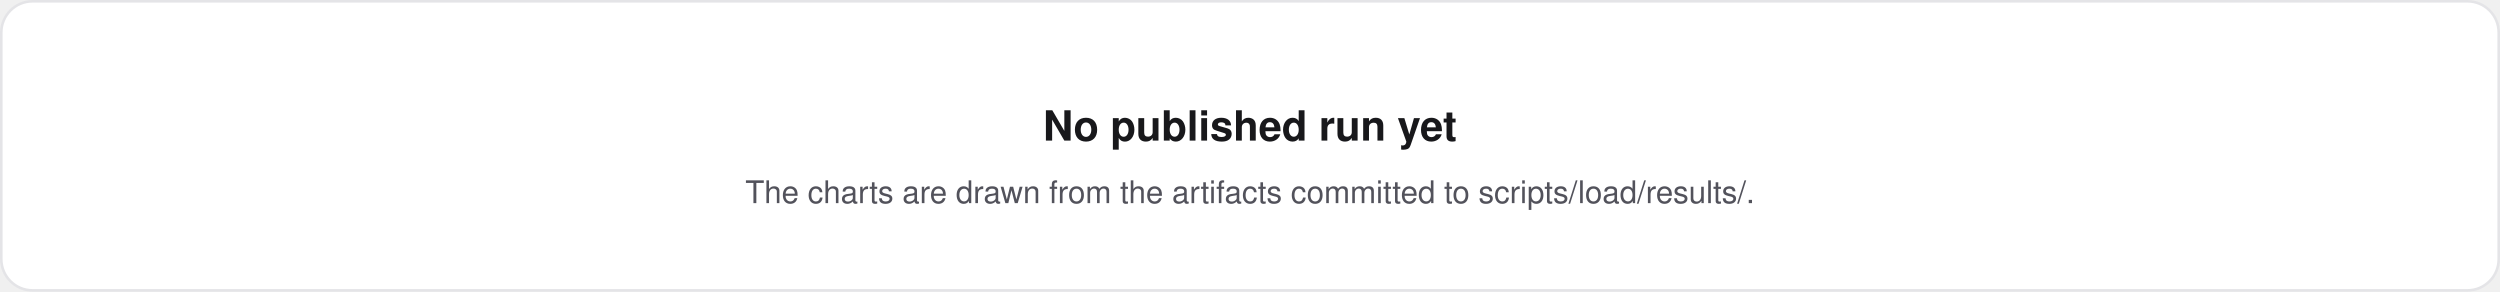
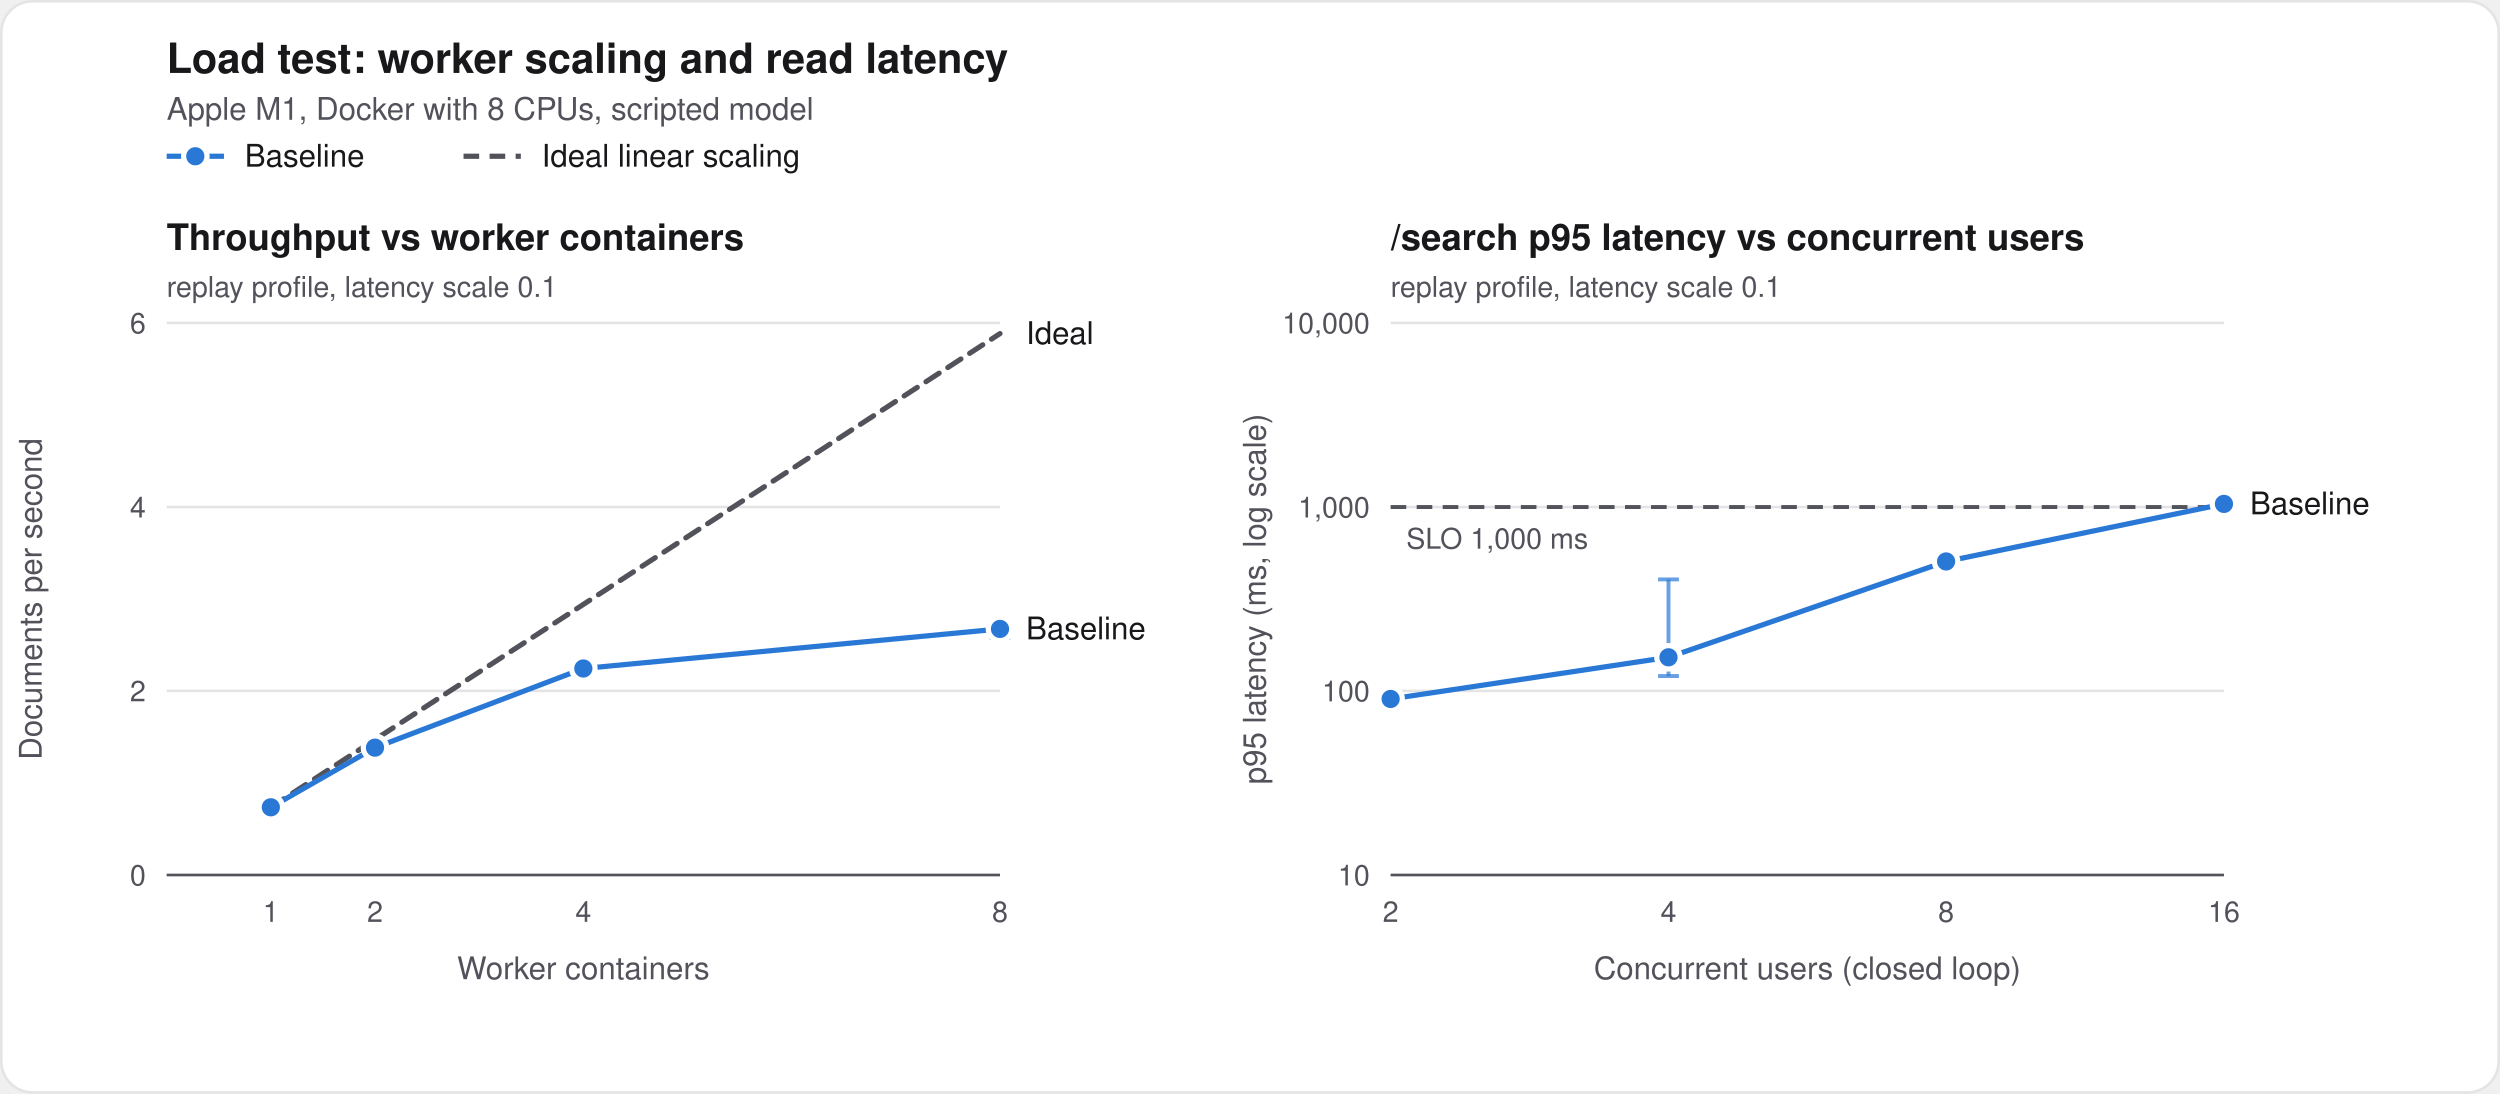
- <svg xmlns="http://www.w3.org/2000/svg" width="960" height="112" viewBox="0 0 960 112" font-family="-apple-system, BlinkMacSystemFont, 'Segoe UI', Helvetica, Arial, sans-serif" role="img" aria-labelledby="title desc">
-   <rect x="0.5" y="0.5" width="959" height="111" rx="12" fill="#ffffff" stroke="#e4e4e7" />
-   <text x="480.0" y="54.0" fill="#18181b" font-size="16" font-weight="600" text-anchor="middle">No published run yet</text>
-   <text x="480.0" y="78.0" fill="#52525b" font-size="12" font-weight="400" text-anchor="middle">The charts are drawn from the artifacts committed to scripts/load/results/.</text>
+ <svg xmlns="http://www.w3.org/2000/svg" width="960" height="420" viewBox="0 0 960 420" font-family="-apple-system, BlinkMacSystemFont, 'Segoe UI', Helvetica, Arial, sans-serif" role="img" aria-labelledby="title desc">
+   <rect x="0.5" y="0.5" width="959" height="419" rx="12" fill="#ffffff" stroke="#e4e4e7" />
+   <text x="64.0" y="28.0" fill="#18181b" font-size="16" font-weight="600" text-anchor="start">Load test: worker scaling and read latency</text>
+   <text x="64.0" y="46.0" fill="#52525b" font-size="12" font-weight="400" text-anchor="start">Apple M1, Docker with 8 CPUs, scripted model</text>
+   <line x1="64.0" y1="60.0" x2="86.0" y2="60.0" stroke="#2a78d6" stroke-width="2" />
+   <circle cx="75.0" cy="60.0" r="4.5" fill="#2a78d6" stroke="#ffffff" stroke-width="2" />
+   <text x="94.0" y="64.0" fill="#18181b" font-size="12" font-weight="400" text-anchor="start">Baseline</text>
+   <line x1="178.0" y1="60.0" x2="200.0" y2="60.0" stroke="#52525b" stroke-width="2" stroke-dasharray="6 4" />
+   <text x="208.0" y="64.0" fill="#18181b" font-size="12" font-weight="400" text-anchor="start">Ideal linear scaling</text>
+   <text x="64.0" y="96.0" fill="#18181b" font-size="14" font-weight="600" text-anchor="start">Throughput vs worker containers</text>
+   <text x="64.0" y="114.0" fill="#52525b" font-size="11" font-weight="400" text-anchor="start">replay profile, latency scale 0.1</text>
+   <line x1="64.0" y1="336.0" x2="384.0" y2="336.0" stroke="#e4e4e7" stroke-width="1" />
+   <text x="56.0" y="340.0" fill="#52525b" font-size="11" font-weight="400" text-anchor="end">0</text>
+   <line x1="64.0" y1="265.3" x2="384.0" y2="265.3" stroke="#e4e4e7" stroke-width="1" />
+   <text x="56.0" y="269.3" fill="#52525b" font-size="11" font-weight="400" text-anchor="end">2</text>
+   <line x1="64.0" y1="194.7" x2="384.0" y2="194.7" stroke="#e4e4e7" stroke-width="1" />
+   <text x="56.0" y="198.7" fill="#52525b" font-size="11" font-weight="400" text-anchor="end">4</text>
+   <line x1="64.0" y1="124.0" x2="384.0" y2="124.0" stroke="#e4e4e7" stroke-width="1" />
+   <text x="56.0" y="128.0" fill="#52525b" font-size="11" font-weight="400" text-anchor="end">6</text>
+   <line x1="64.0" y1="336.0" x2="384.0" y2="336.0" stroke="#52525b" stroke-width="1" />
+   <text x="104.0" y="354.0" fill="#52525b" font-size="11" font-weight="400" text-anchor="middle">1</text>
+   <text x="144.0" y="354.0" fill="#52525b" font-size="11" font-weight="400" text-anchor="middle">2</text>
+   <text x="224.0" y="354.0" fill="#52525b" font-size="11" font-weight="400" text-anchor="middle">4</text>
+   <text x="384.0" y="354.0" fill="#52525b" font-size="11" font-weight="400" text-anchor="middle">8</text>
+   <text x="224.0" y="376.0" fill="#52525b" font-size="12" font-weight="400" text-anchor="middle">Worker containers</text>
+   <text transform="translate(16.0 230.0) rotate(-90)" fill="#52525b" font-size="12" text-anchor="middle">Documents per second</text>
+   <polyline points="104.0,310.0 144.0,284.0 224.0,232.1 384.0,128.1" fill="none" stroke="#52525b" stroke-width="2" stroke-linejoin="round" stroke-linecap="round" stroke-dasharray="6 4" />
+   <line x1="104.0" y1="309.9" x2="104.0" y2="310.2" stroke="#2a78d6" stroke-width="1.5" stroke-opacity="0.7" />
+   <line x1="100.0" y1="309.9" x2="108.0" y2="309.9" stroke="#2a78d6" stroke-width="1.5" stroke-opacity="0.7" />
+   <line x1="100.0" y1="310.2" x2="108.0" y2="310.2" stroke="#2a78d6" stroke-width="1.5" stroke-opacity="0.7" />
+   <line x1="144.0" y1="286.7" x2="144.0" y2="287.5" stroke="#2a78d6" stroke-width="1.5" stroke-opacity="0.7" />
+   <line x1="140.0" y1="286.7" x2="148.0" y2="286.7" stroke="#2a78d6" stroke-width="1.5" stroke-opacity="0.7" />
+   <line x1="140.0" y1="287.5" x2="148.0" y2="287.5" stroke="#2a78d6" stroke-width="1.5" stroke-opacity="0.7" />
+   <line x1="224.0" y1="256.4" x2="224.0" y2="257.8" stroke="#2a78d6" stroke-width="1.5" stroke-opacity="0.7" />
+   <line x1="220.0" y1="256.4" x2="228.0" y2="256.4" stroke="#2a78d6" stroke-width="1.5" stroke-opacity="0.7" />
+   <line x1="220.0" y1="257.8" x2="228.0" y2="257.8" stroke="#2a78d6" stroke-width="1.5" stroke-opacity="0.7" />
+   <line x1="384.0" y1="239.9" x2="384.0" y2="244.9" stroke="#2a78d6" stroke-width="1.5" stroke-opacity="0.7" />
+   <line x1="380.0" y1="239.9" x2="388.0" y2="239.9" stroke="#2a78d6" stroke-width="1.5" stroke-opacity="0.7" />
+   <line x1="380.0" y1="244.9" x2="388.0" y2="244.9" stroke="#2a78d6" stroke-width="1.5" stroke-opacity="0.7" />
+   <polyline points="104.0,310.0 144.0,287.1 224.0,256.7 384.0,241.5" fill="none" stroke="#2a78d6" stroke-width="2" stroke-linejoin="round" stroke-linecap="round" />
+   <circle cx="104.0" cy="310.0" r="4.5" fill="#2a78d6" stroke="#ffffff" stroke-width="2" />
+   <circle cx="144.0" cy="287.1" r="4.5" fill="#2a78d6" stroke="#ffffff" stroke-width="2" />
+   <circle cx="224.0" cy="256.7" r="4.5" fill="#2a78d6" stroke="#ffffff" stroke-width="2" />
+   <circle cx="384.0" cy="241.5" r="4.5" fill="#2a78d6" stroke="#ffffff" stroke-width="2" />
+   <text x="394.0" y="132.1" fill="#18181b" font-size="12" font-weight="400" text-anchor="start">Ideal</text>
+   <text x="394.0" y="245.5" fill="#18181b" font-size="12" font-weight="400" text-anchor="start">Baseline</text>
+   <text x="534.0" y="96.0" fill="#18181b" font-size="14" font-weight="600" text-anchor="start">/search p95 latency vs concurrent users</text>
+   <text x="534.0" y="114.0" fill="#52525b" font-size="11" font-weight="400" text-anchor="start">replay profile, latency scale 0.1</text>
+   <line x1="534.0" y1="336.0" x2="854.0" y2="336.0" stroke="#e4e4e7" stroke-width="1" />
+   <text x="526.0" y="340.0" fill="#52525b" font-size="11" font-weight="400" text-anchor="end">10</text>
+   <line x1="534.0" y1="265.3" x2="854.0" y2="265.3" stroke="#e4e4e7" stroke-width="1" />
+   <text x="526.0" y="269.3" fill="#52525b" font-size="11" font-weight="400" text-anchor="end">100</text>
+   <line x1="534.0" y1="194.7" x2="854.0" y2="194.7" stroke="#e4e4e7" stroke-width="1" />
+   <text x="526.0" y="198.7" fill="#52525b" font-size="11" font-weight="400" text-anchor="end">1,000</text>
+   <line x1="534.0" y1="124.0" x2="854.0" y2="124.0" stroke="#e4e4e7" stroke-width="1" />
+   <text x="526.0" y="128.0" fill="#52525b" font-size="11" font-weight="400" text-anchor="end">10,000</text>
+   <line x1="534.0" y1="336.0" x2="854.0" y2="336.0" stroke="#52525b" stroke-width="1" />
+   <text x="534.0" y="354.0" fill="#52525b" font-size="11" font-weight="400" text-anchor="middle">2</text>
+   <text x="640.7" y="354.0" fill="#52525b" font-size="11" font-weight="400" text-anchor="middle">4</text>
+   <text x="747.3" y="354.0" fill="#52525b" font-size="11" font-weight="400" text-anchor="middle">8</text>
+   <text x="854.0" y="354.0" fill="#52525b" font-size="11" font-weight="400" text-anchor="middle">16</text>
+   <text x="694.0" y="376.0" fill="#52525b" font-size="12" font-weight="400" text-anchor="middle">Concurrent users (closed loop)</text>
+   <text transform="translate(486.0 230.0) rotate(-90)" fill="#52525b" font-size="12" text-anchor="middle">p95 latency (ms, log scale)</text>
+   <line x1="534.0" y1="194.7" x2="854.0" y2="194.7" stroke="#52525b" stroke-width="1.5" stroke-dasharray="6 4" />
+   <text x="540.0" y="210.7" fill="#52525b" font-size="11" font-weight="400" text-anchor="start">SLO 1,000 ms</text>
+   <line x1="534.0" y1="266.9" x2="534.0" y2="269.2" stroke="#2a78d6" stroke-width="1.5" stroke-opacity="0.7" />
+   <line x1="530.0" y1="266.9" x2="538.0" y2="266.9" stroke="#2a78d6" stroke-width="1.5" stroke-opacity="0.7" />
+   <line x1="530.0" y1="269.2" x2="538.0" y2="269.2" stroke="#2a78d6" stroke-width="1.5" stroke-opacity="0.7" />
+   <line x1="640.7" y1="222.5" x2="640.7" y2="259.6" stroke="#2a78d6" stroke-width="1.5" stroke-opacity="0.7" />
+   <line x1="636.7" y1="222.5" x2="644.7" y2="222.5" stroke="#2a78d6" stroke-width="1.5" stroke-opacity="0.7" />
+   <line x1="636.7" y1="259.6" x2="644.7" y2="259.6" stroke="#2a78d6" stroke-width="1.5" stroke-opacity="0.7" />
+   <line x1="747.3" y1="214.9" x2="747.3" y2="216.0" stroke="#2a78d6" stroke-width="1.5" stroke-opacity="0.7" />
+   <line x1="743.3" y1="214.9" x2="751.3" y2="214.9" stroke="#2a78d6" stroke-width="1.5" stroke-opacity="0.7" />
+   <line x1="743.3" y1="216.0" x2="751.3" y2="216.0" stroke="#2a78d6" stroke-width="1.5" stroke-opacity="0.7" />
+   <line x1="854.0" y1="191.3" x2="854.0" y2="193.6" stroke="#2a78d6" stroke-width="1.5" stroke-opacity="0.7" />
+   <line x1="850.0" y1="191.3" x2="858.0" y2="191.3" stroke="#2a78d6" stroke-width="1.5" stroke-opacity="0.7" />
+   <line x1="850.0" y1="193.6" x2="858.0" y2="193.6" stroke="#2a78d6" stroke-width="1.5" stroke-opacity="0.7" />
+   <polyline points="534.0,268.4 640.7,252.4 747.3,215.6 854.0,193.5" fill="none" stroke="#2a78d6" stroke-width="2" stroke-linejoin="round" stroke-linecap="round" />
+   <circle cx="534.0" cy="268.4" r="4.5" fill="#2a78d6" stroke="#ffffff" stroke-width="2" />
+   <circle cx="640.7" cy="252.4" r="4.5" fill="#2a78d6" stroke="#ffffff" stroke-width="2" />
+   <circle cx="747.3" cy="215.6" r="4.5" fill="#2a78d6" stroke="#ffffff" stroke-width="2" />
+   <circle cx="854.0" cy="193.5" r="4.5" fill="#2a78d6" stroke="#ffffff" stroke-width="2" />
+   <text x="864.0" y="197.5" fill="#18181b" font-size="12" font-weight="400" text-anchor="start">Baseline</text>
</svg>
